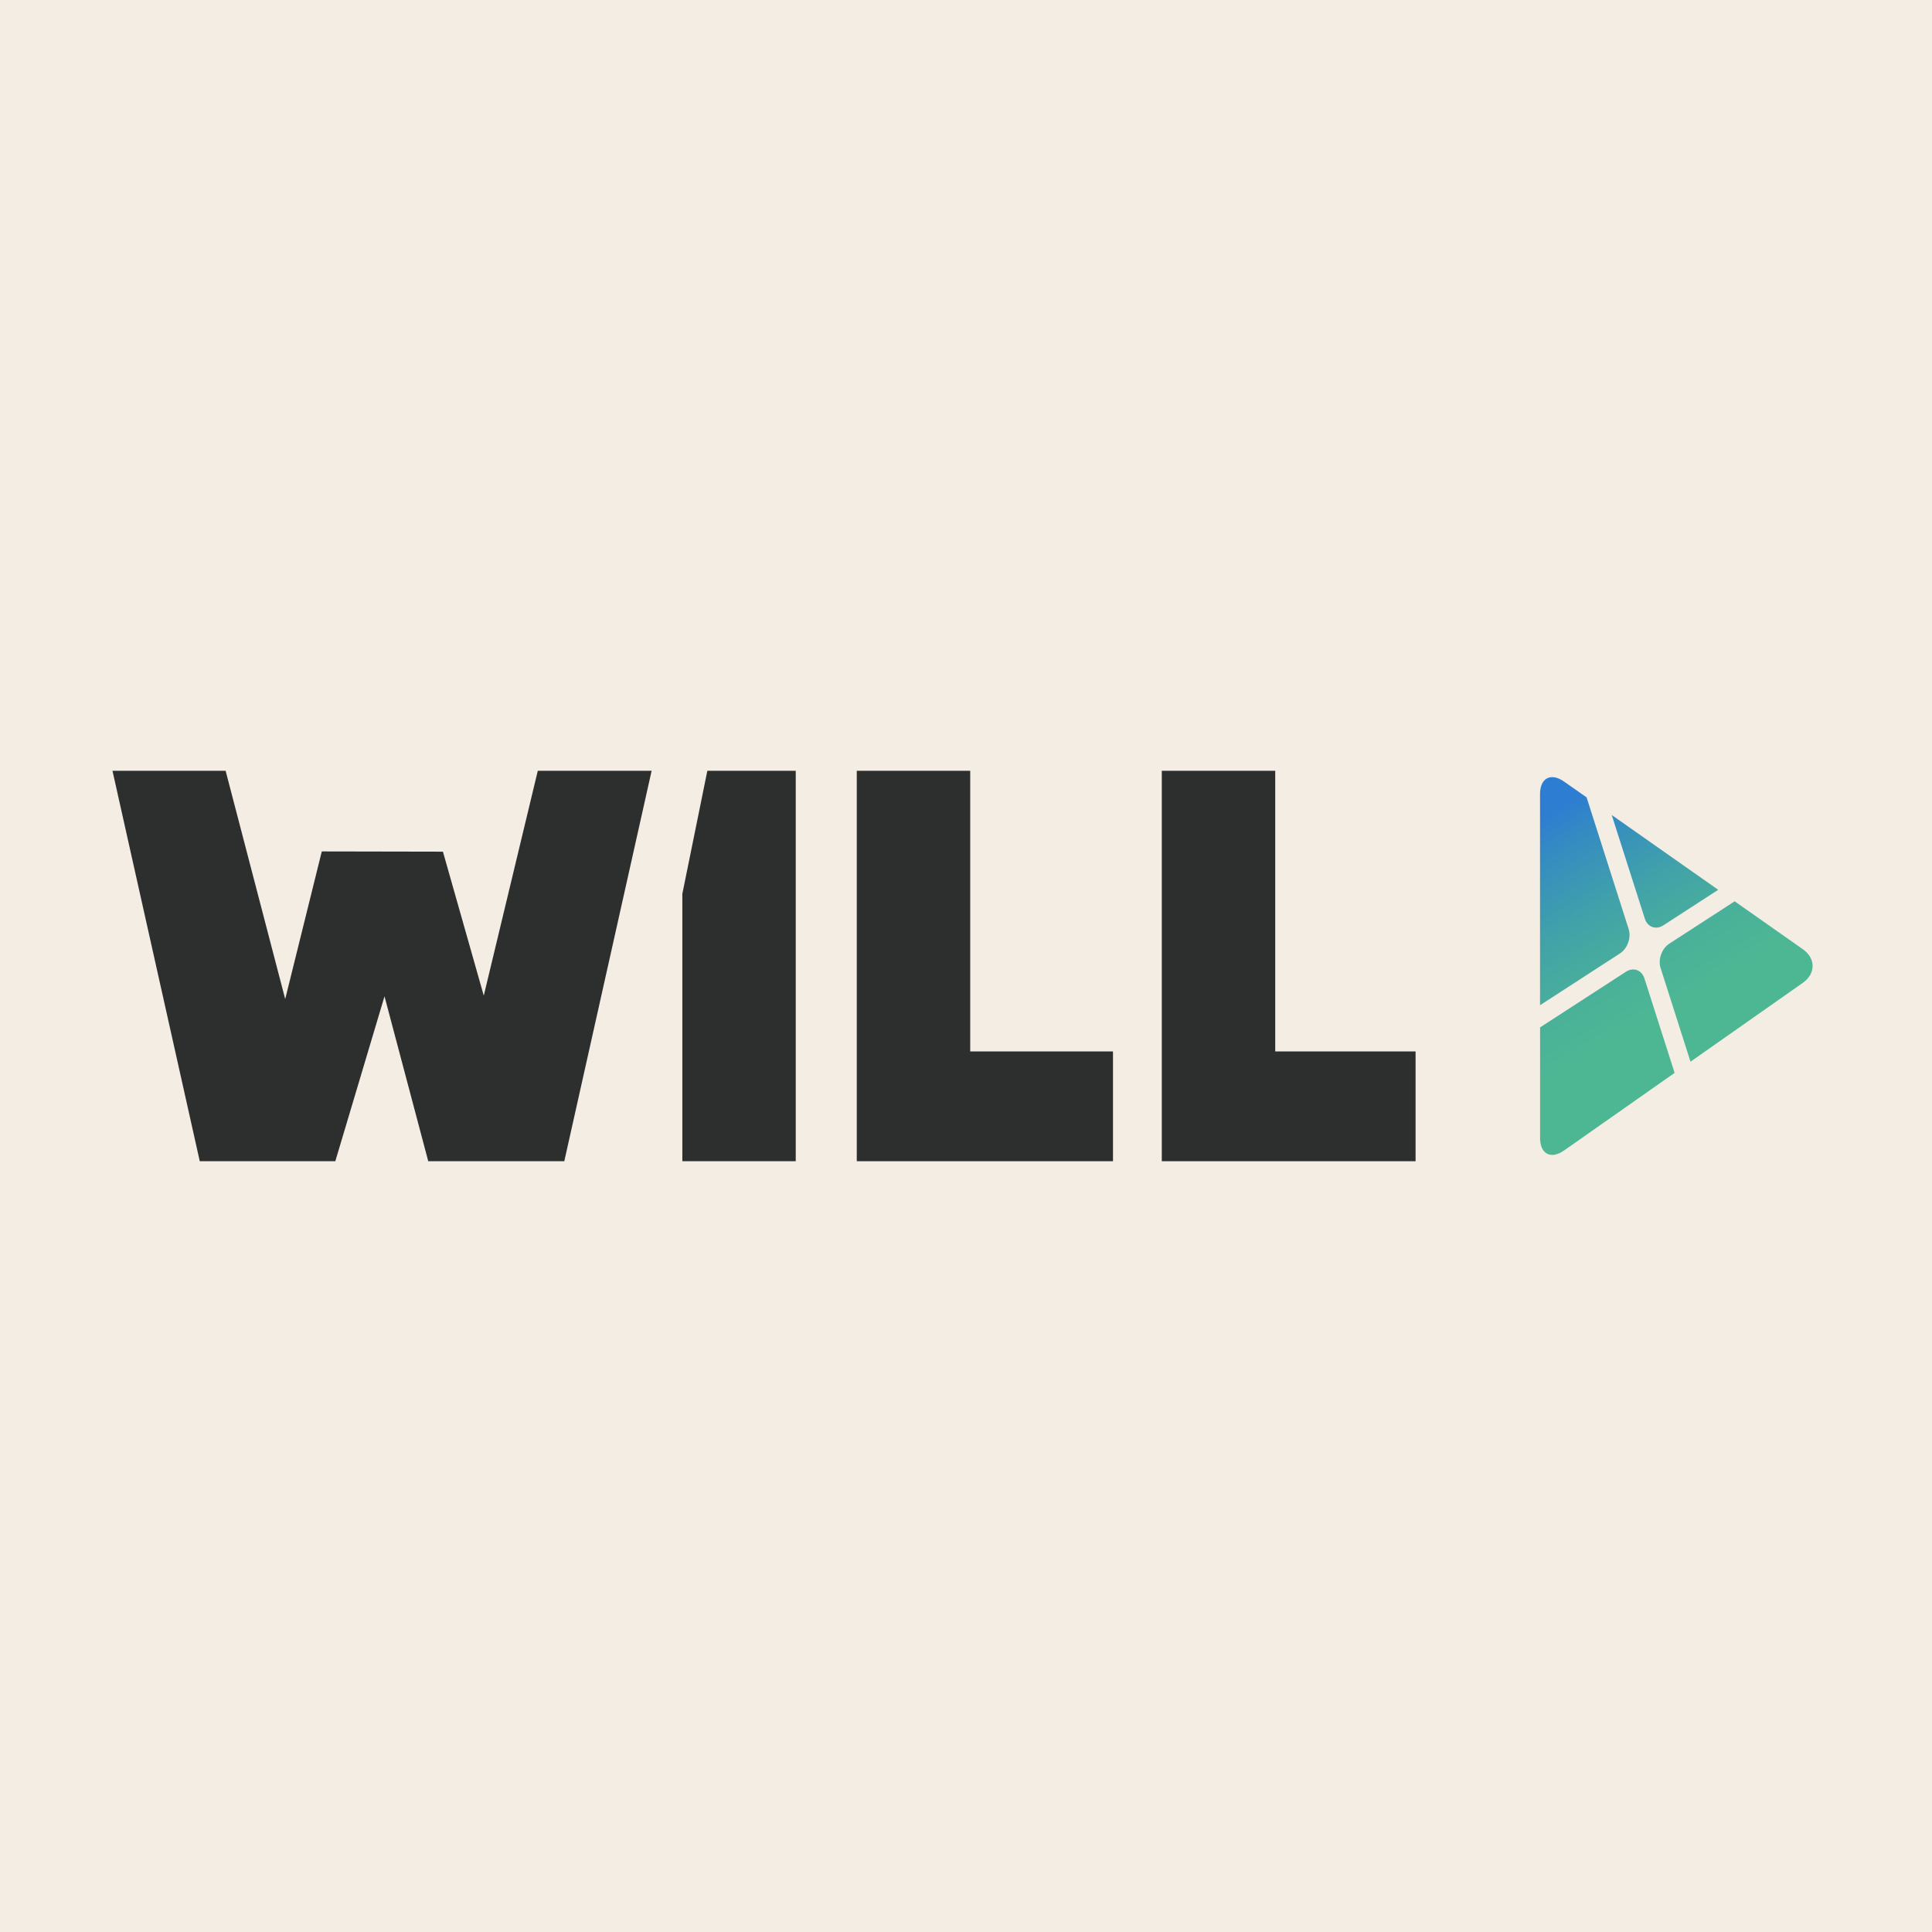
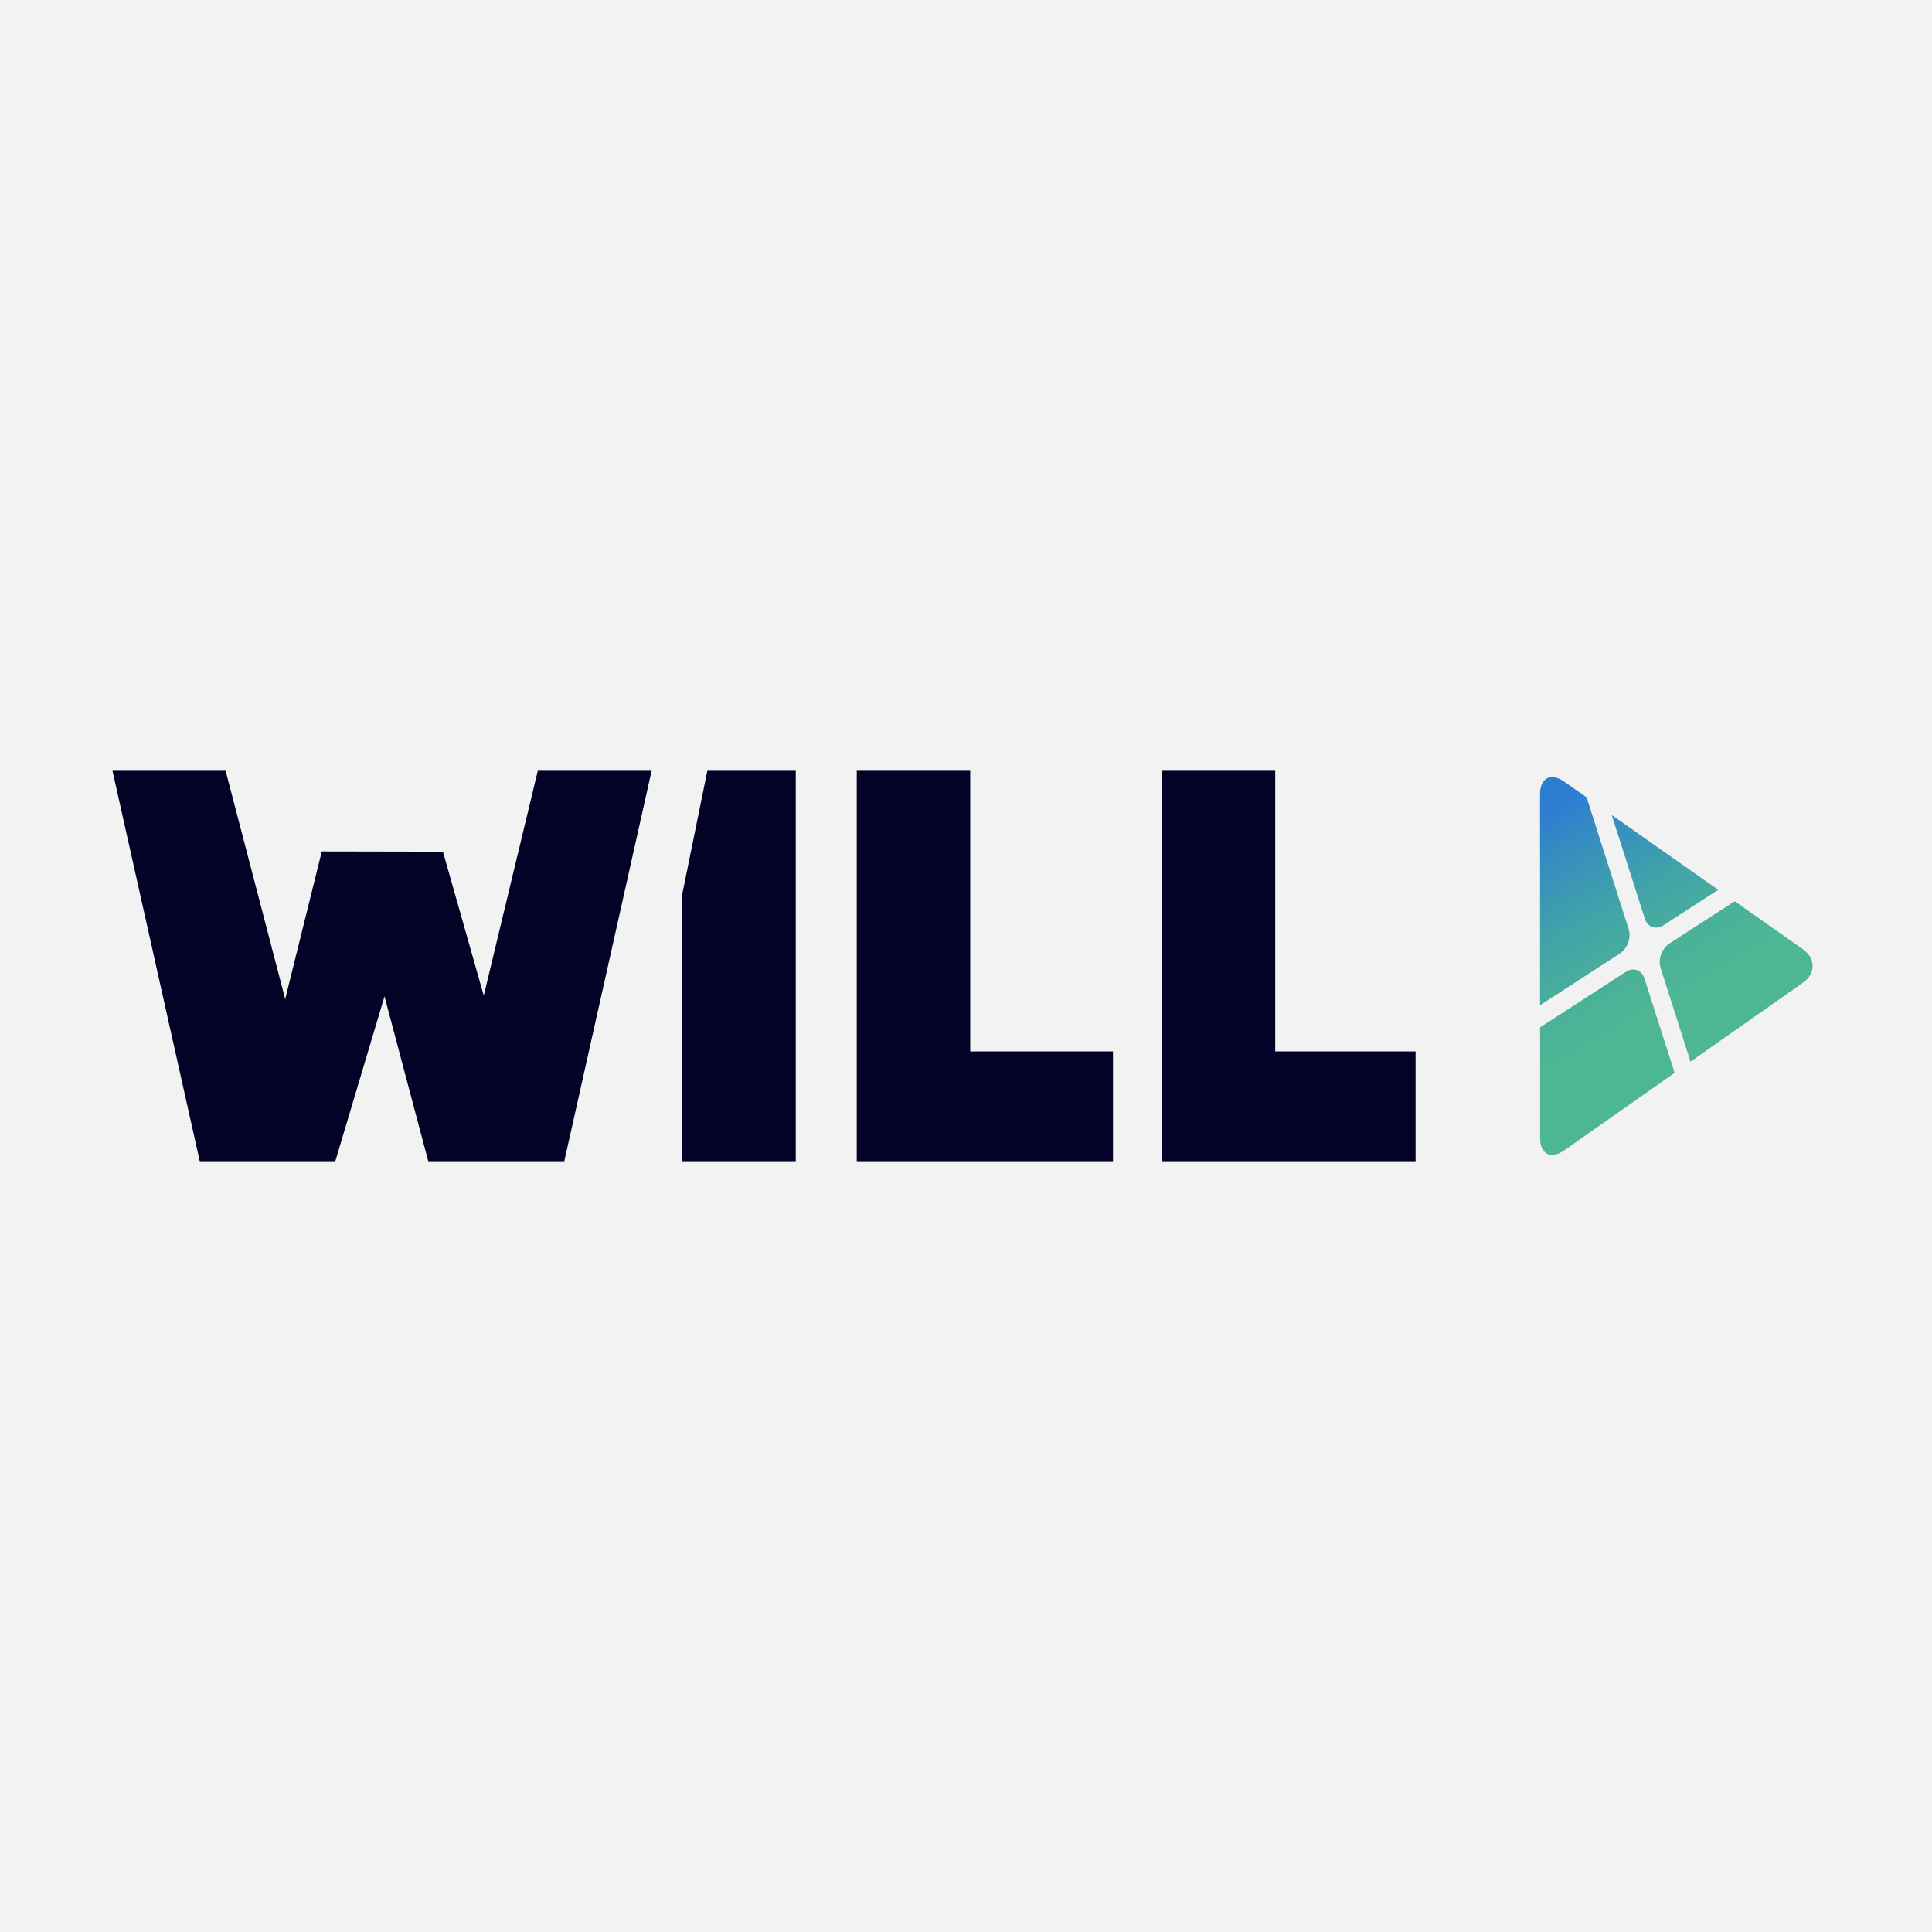
<svg xmlns="http://www.w3.org/2000/svg" id="Layer_1" viewBox="0 0 500 500">
  <defs>
-     <style>.cls-1{fill:url(#linear-gradient);}.cls-1,.cls-2,.cls-3{stroke-width:0px;}.cls-2{fill:#2d2f2e;}.cls-3{fill:#f4ede4;}</style>
+     <style>.cls-1{fill:url(#linear-gradient);}.cls-2{fill:#030328;}.cls-3{fill:#f2f2f2;}</style>
    <linearGradient id="linear-gradient" x1="394.68" y1="204.71" x2="437.5" y2="278.88" gradientUnits="userSpaceOnUse">
      <stop offset=".09" stop-color="#2d7dd2" />
      <stop offset=".19" stop-color="#348ac3" />
      <stop offset=".42" stop-color="#41a2a9" />
      <stop offset=".63" stop-color="#4ab199" />
      <stop offset=".79" stop-color="#4db794" />
    </linearGradient>
  </defs>
  <rect class="cls-3" width="500" height="500" />
  <polygon class="cls-2" points="139.18 199.48 125.2 257.67 114.63 220.41 83.28 220.35 73.81 258.56 58.39 199.48 29.11 199.48 51.7 300.52 86.78 300.52 99.51 257.85 110.83 300.52 146.04 300.52 168.64 199.48 139.18 199.48" />
  <polygon class="cls-2" points="221.73 199.48 221.73 300.52 288.04 300.52 288.04 272.11 251.09 272.11 251.09 199.48 221.73 199.48" />
  <polygon class="cls-2" points="300.67 199.48 300.67 300.52 366.35 300.52 366.35 272.11 330.03 272.11 330.03 199.48 300.67 199.48" />
  <polygon class="cls-2" points="183.06 199.48 176.59 231.32 176.59 300.52 205.94 300.52 205.94 199.48 183.06 199.48" />
-   <path class="cls-1" d="m425.68,237.74l-8.57-26.82,27.56,19.36-14.18,9.19c-1.94,1.26-4.11.48-4.81-1.73Zm-6.43,9.01c1.94-1.26,2.96-4.09,2.25-6.3l-10.89-34.09-5.82-4.08c-3.42-2.41-6.23-.95-6.23,3.24v54.63l20.69-13.4Zm47.29-1.12l-17.61-12.37-16.92,10.96c-1.94,1.26-2.96,4.09-2.25,6.3l7.74,24.25,29.04-20.39c3.42-2.4,3.42-6.35,0-8.75Zm-40.96,7.59c-.7-2.2-2.88-2.98-4.81-1.72l-22.2,14.39v28.6c0,4.19,2.8,5.65,6.23,3.24l28.59-20.07-7.81-24.44Z" />
+   <path class="cls-1" d="M425.68,237.74l-8.57-26.82,27.56,19.36-14.18,9.19c-1.94,1.26-4.11.48-4.81-1.73ZM419.25,246.75c1.94-1.26,2.96-4.09,2.25-6.3l-10.89-34.09-5.82-4.08c-3.42-2.41-6.23-.95-6.23,3.24v54.63l20.69-13.4ZM466.54,245.62l-17.61-12.37-16.92,10.96c-1.94,1.26-2.96,4.09-2.25,6.3l7.74,24.25,29.04-20.39c3.42-2.4,3.42-6.35,0-8.75ZM425.58,253.22c-.7-2.2-2.88-2.98-4.81-1.72l-22.2,14.39v28.6c0,4.19,2.8,5.65,6.23,3.24l28.59-20.07-7.81-24.44Z" />
</svg>
